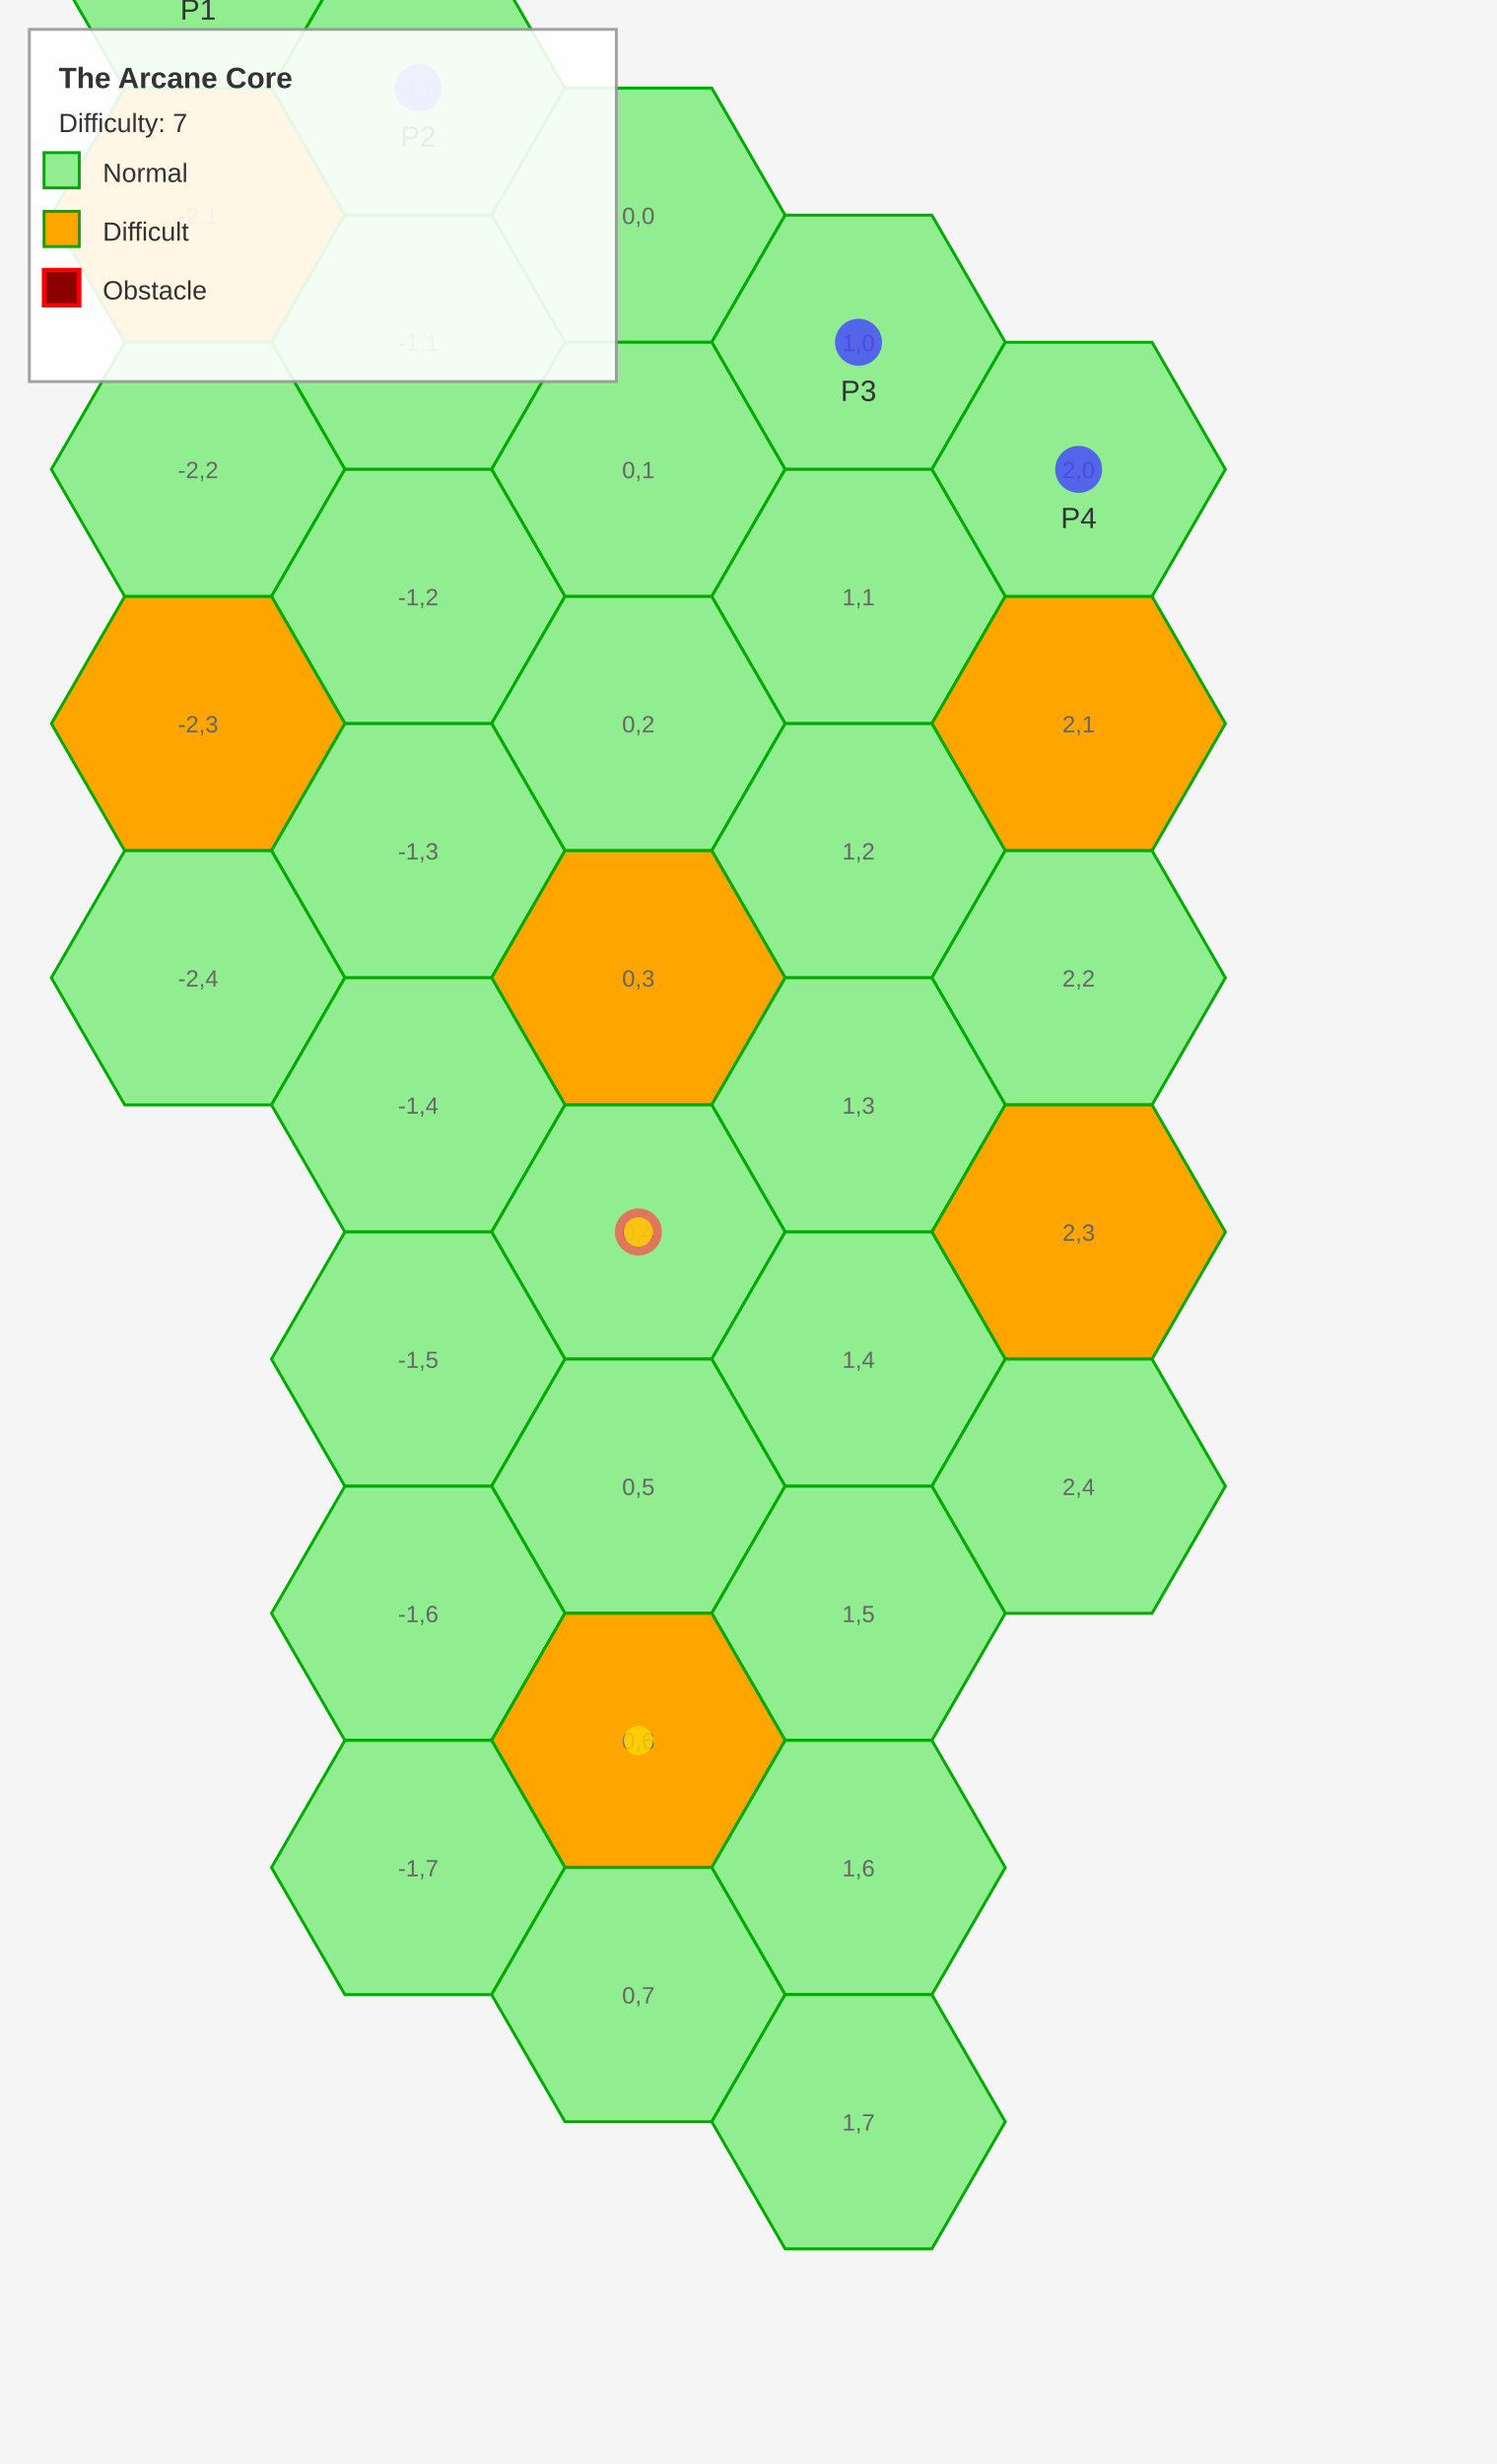
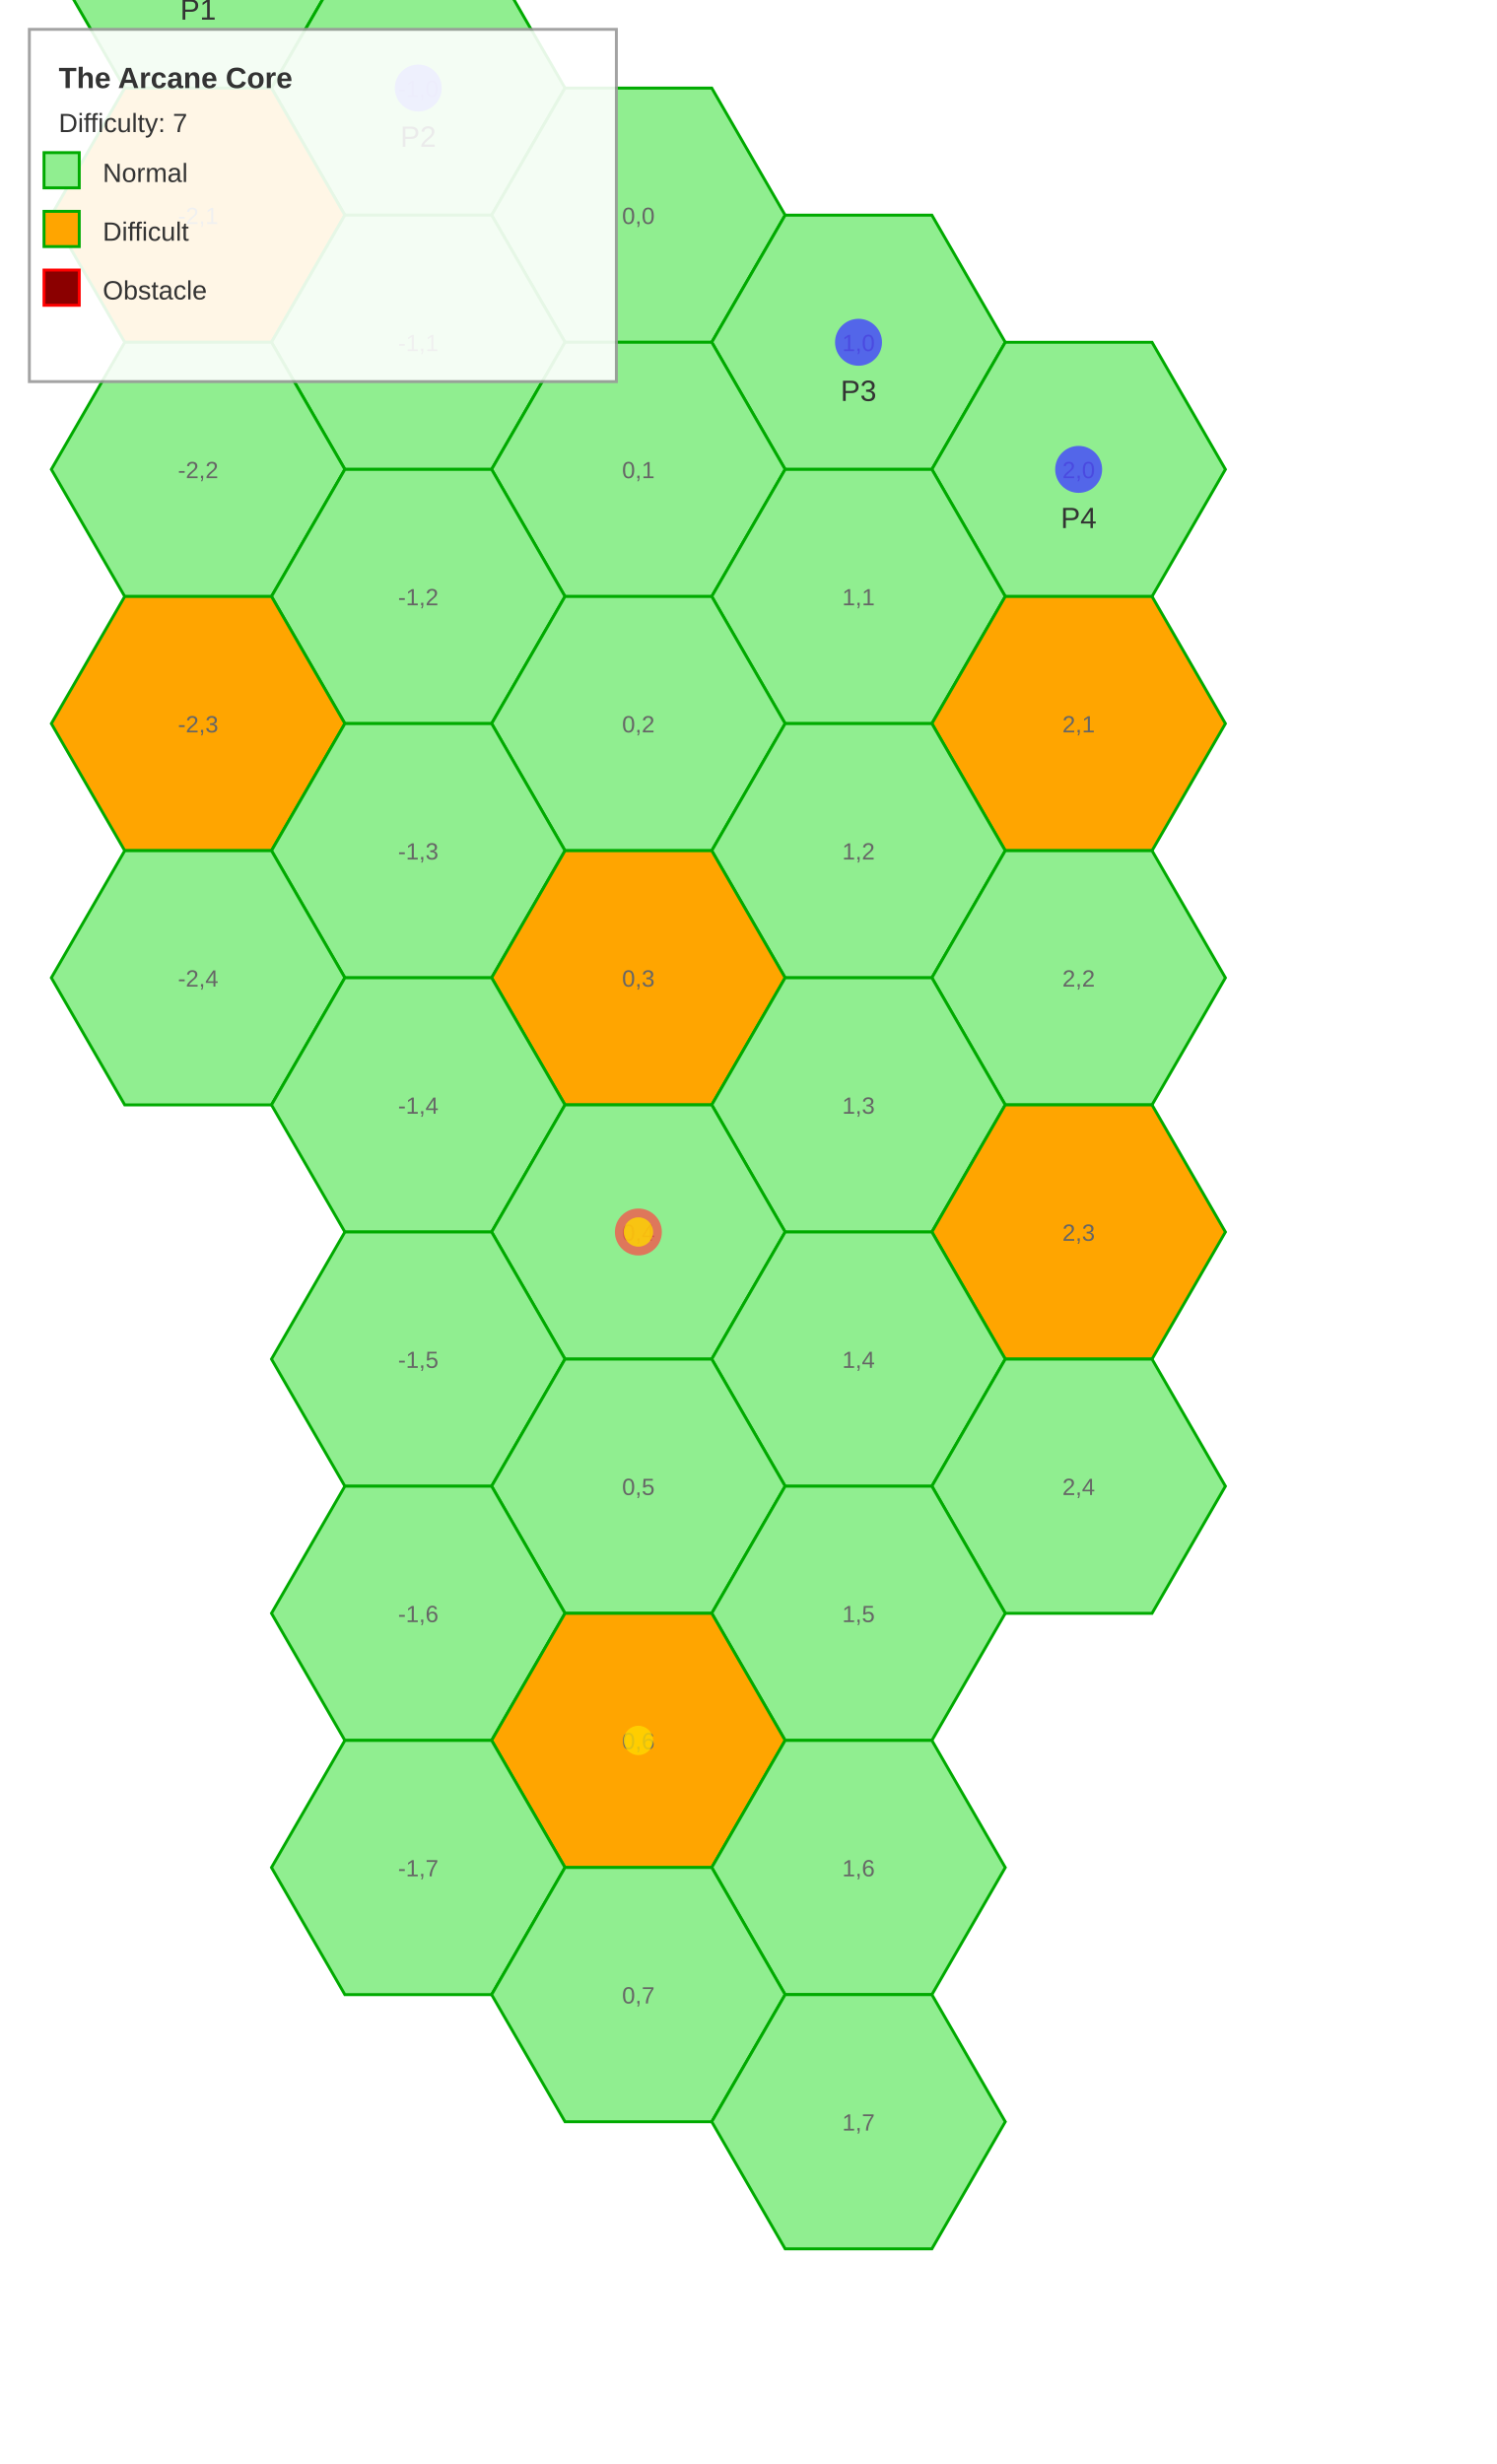
<svg xmlns="http://www.w3.org/2000/svg" width="510.0" height="839.423">
  <defs>
    <style>
.hex-normal { fill: #90EE90; stroke: #00AA00; stroke-width: 1; }
.hex-difficult { fill: #FFA500; stroke: #00AA00; stroke-width: 1; }
.hex-obstacle { fill: #8B0000; stroke: #FF0000; stroke-width: 1.5; }
- .hex-empty { fill: none; stroke: #00AA00; stroke-width: 0.5; opacity: 0.2; }
- .grid-line { stroke: #00AA00; stroke-width: 1; opacity: 0.3; }
- .monster { fill: #FF4444; opacity: 0.7; }
- .player { fill: #4444FF; opacity: 0.8; }
- .objective { fill: #FFD700; opacity: 0.9; }
.label { font-size: 10px; font-family: Arial; fill: #333; text-anchor: middle; }
.coord { font-size: 8px; font-family: Arial; fill: #666; text-anchor: middle; }
</style>
  </defs>
-   <rect width="510.0" height="839.423" fill="#F5F5F5" />
+   <rect width="510.0" height="839.423" fill="white" />
  <g id="map">
    <polygon points="117.5,-13.301 92.5,30 42.5,30.0 17.5,-13.301 42.5,-56.603 92.5,-56.603" class="hex-normal" />
    <text x="67.5" y="-10.301" class="coord">-2,0</text>
    <polygon points="192.5,30 167.5,73.301 117.5,73.301 92.5,30.0 117.5,-13.301 167.5,-13.301" class="hex-normal" />
    <text x="142.5" y="33" class="coord">-1,0</text>
    <polygon points="267.5,73.301 242.5,116.603 192.5,116.603 167.5,73.301 192.5,30 242.5,30" class="hex-normal" />
    <text x="217.5" y="76.301" class="coord">0,0</text>
    <polygon points="342.5,116.603 317.5,159.904 267.5,159.904 242.5,116.603 267.5,73.301 317.5,73.301" class="hex-normal" />
    <text x="292.5" y="119.603" class="coord">1,0</text>
    <polygon points="417.5,159.904 392.5,203.205 342.5,203.205 317.5,159.904 342.5,116.603 392.5,116.603" class="hex-normal" />
    <text x="367.5" y="162.904" class="coord">2,0</text>
    <polygon points="117.5,73.301 92.5,116.603 42.5,116.603 17.5,73.301 42.5,30 92.5,30" class="hex-difficult" />
    <text x="67.5" y="76.301" class="coord">-2,1</text>
    <polygon points="192.5,116.603 167.5,159.904 117.5,159.904 92.5,116.603 117.5,73.301 167.5,73.301" class="hex-normal" />
    <text x="142.5" y="119.603" class="coord">-1,1</text>
    <polygon points="267.5,159.904 242.5,203.205 192.5,203.205 167.5,159.904 192.5,116.603 242.5,116.603" class="hex-normal" />
    <text x="217.5" y="162.904" class="coord">0,1</text>
    <polygon points="342.5,203.205 317.5,246.506 267.5,246.506 242.5,203.205 267.5,159.904 317.5,159.904" class="hex-normal" />
    <text x="292.5" y="206.205" class="coord">1,1</text>
    <polygon points="417.5,246.506 392.5,289.808 342.5,289.808 317.5,246.506 342.5,203.205 392.5,203.205" class="hex-difficult" />
    <text x="367.5" y="249.506" class="coord">2,1</text>
    <polygon points="117.5,159.904 92.5,203.205 42.5,203.205 17.5,159.904 42.5,116.603 92.5,116.603" class="hex-normal" />
    <text x="67.5" y="162.904" class="coord">-2,2</text>
    <polygon points="192.5,203.205 167.5,246.506 117.5,246.506 92.5,203.205 117.5,159.904 167.5,159.904" class="hex-normal" />
    <text x="142.5" y="206.205" class="coord">-1,2</text>
    <polygon points="267.5,246.506 242.5,289.808 192.5,289.808 167.5,246.506 192.5,203.205 242.5,203.205" class="hex-normal" />
    <text x="217.5" y="249.506" class="coord">0,2</text>
    <polygon points="342.5,289.808 317.5,333.109 267.5,333.109 242.5,289.808 267.5,246.506 317.5,246.506" class="hex-normal" />
    <text x="292.5" y="292.808" class="coord">1,2</text>
    <polygon points="417.5,333.109 392.5,376.41 342.5,376.41 317.5,333.109 342.5,289.808 392.5,289.808" class="hex-normal" />
    <text x="367.5" y="336.109" class="coord">2,2</text>
    <polygon points="117.5,246.506 92.5,289.808 42.5,289.808 17.5,246.506 42.5,203.205 92.5,203.205" class="hex-difficult" />
    <text x="67.5" y="249.506" class="coord">-2,3</text>
    <polygon points="192.5,289.808 167.5,333.109 117.5,333.109 92.5,289.808 117.5,246.506 167.5,246.506" class="hex-normal" />
    <text x="142.5" y="292.808" class="coord">-1,3</text>
    <polygon points="267.5,333.109 242.5,376.41 192.5,376.41 167.5,333.109 192.5,289.808 242.5,289.808" class="hex-difficult" />
    <text x="217.5" y="336.109" class="coord">0,3</text>
    <polygon points="342.5,376.41 317.5,419.711 267.5,419.711 242.5,376.41 267.5,333.109 317.5,333.109" class="hex-normal" />
    <text x="292.5" y="379.41" class="coord">1,3</text>
    <polygon points="417.5,419.711 392.5,463.013 342.5,463.013 317.5,419.711 342.5,376.41 392.5,376.41" class="hex-difficult" />
    <text x="367.5" y="422.711" class="coord">2,3</text>
    <polygon points="117.5,333.109 92.5,376.41 42.5,376.41 17.5,333.109 42.5,289.808 92.5,289.808" class="hex-normal" />
    <text x="67.5" y="336.109" class="coord">-2,4</text>
    <polygon points="192.5,376.41 167.5,419.711 117.5,419.711 92.5,376.41 117.5,333.109 167.5,333.109" class="hex-normal" />
    <text x="142.5" y="379.41" class="coord">-1,4</text>
    <polygon points="267.5,419.711 242.5,463.013 192.5,463.013 167.5,419.711 192.5,376.41 242.5,376.41" class="hex-normal" />
    <text x="217.5" y="422.711" class="coord">0,4</text>
    <polygon points="342.5,463.013 317.5,506.314 267.5,506.314 242.5,463.013 267.5,419.711 317.5,419.711" class="hex-normal" />
    <text x="292.5" y="466.013" class="coord">1,4</text>
    <polygon points="417.5,506.314 392.5,549.615 342.5,549.615 317.5,506.314 342.5,463.013 392.5,463.013" class="hex-normal" />
    <text x="367.5" y="509.314" class="coord">2,4</text>
    <polygon points="192.5,463.013 167.5,506.314 117.5,506.314 92.5,463.013 117.5,419.711 167.5,419.711" class="hex-normal" />
    <text x="142.5" y="466.013" class="coord">-1,5</text>
    <polygon points="267.5,506.314 242.5,549.615 192.5,549.615 167.5,506.314 192.5,463.013 242.5,463.013" class="hex-normal" />
    <text x="217.5" y="509.314" class="coord">0,5</text>
    <polygon points="342.5,549.615 317.5,592.917 267.5,592.917 242.5,549.615 267.5,506.314 317.5,506.314" class="hex-normal" />
    <text x="292.5" y="552.615" class="coord">1,5</text>
    <polygon points="192.5,549.615 167.5,592.917 117.5,592.917 92.5,549.615 117.5,506.314 167.5,506.314" class="hex-normal" />
    <text x="142.5" y="552.615" class="coord">-1,6</text>
    <polygon points="267.5,592.917 242.5,636.218 192.5,636.218 167.5,592.917 192.5,549.615 242.5,549.615" class="hex-difficult" />
    <text x="217.5" y="595.917" class="coord">0,6</text>
    <polygon points="342.5,636.218 317.5,679.519 267.5,679.519 242.5,636.218 267.5,592.917 317.5,592.917" class="hex-normal" />
    <text x="292.5" y="639.218" class="coord">1,6</text>
    <polygon points="192.5,636.218 167.5,679.519 117.5,679.519 92.5,636.218 117.5,592.917 167.5,592.917" class="hex-normal" />
    <text x="142.5" y="639.218" class="coord">-1,7</text>
    <polygon points="267.5,679.519 242.5,722.82 192.5,722.82 167.5,679.519 192.5,636.218 242.5,636.218" class="hex-normal" />
    <text x="217.5" y="682.519" class="coord">0,7</text>
    <polygon points="342.5,722.82 317.5,766.122 267.5,766.122 242.5,722.82 267.5,679.519 317.5,679.519" class="hex-normal" />
    <text x="292.5" y="725.82" class="coord">1,7</text>
  </g>
  <g id="starting-positions">
-     <circle cx="67.5" cy="-13.301" r="8" class="player" />
+     <circle cx="67.5" cy="-13.301" r="8" fill="#4444FF" opacity="0.8" />
    <text x="67.5" y="6.699" class="label">P1</text>
-     <circle cx="142.5" cy="30" r="8" class="player" />
+     <circle cx="142.5" cy="30" r="8" fill="#4444FF" opacity="0.8" />
    <text x="142.5" y="50" class="label">P2</text>
-     <circle cx="292.5" cy="116.603" r="8" class="player" />
+     <circle cx="292.5" cy="116.603" r="8" fill="#4444FF" opacity="0.8" />
    <text x="292.5" y="136.603" class="label">P3</text>
-     <circle cx="367.5" cy="159.904" r="8" class="player" />
+     <circle cx="367.5" cy="159.904" r="8" fill="#4444FF" opacity="0.8" />
    <text x="367.5" y="179.904" class="label">P4</text>
  </g>
  <g id="monsters">
-     <circle cx="217.5" cy="419.711" r="8" class="monster" />
+     <circle cx="217.5" cy="419.711" r="8" fill="#FF4444" opacity="0.7" />
  </g>
  <g id="objectives">
</g>
  <g id="treasures">
-     <star points="217.5,412.711 220.5,417.711 224.5,417.711 221.5,420.711 222.5,425.711 217.5,422.711 212.5,425.711 213.5,420.711 210.5,417.711 214.5,417.711" fill="#FFD700" />
    <circle cx="217.5" cy="419.711" r="5" fill="#FFD700" opacity="0.8" />
-     <star points="217.5,585.917 220.5,590.917 224.5,590.917 221.5,593.917 222.5,598.917 217.5,595.917 212.5,598.917 213.5,593.917 210.5,590.917 214.5,590.917" fill="#FFD700" />
    <circle cx="217.5" cy="592.917" r="5" fill="#FFD700" opacity="0.8" />
  </g>
  <g id="legend">
    <rect x="10" y="10" width="200" height="120" fill="white" stroke="#999" stroke-width="1" opacity="0.9" />
    <text x="20" y="30" class="label" style="text-anchor: start; font-weight: bold;">The Arcane Core</text>
    <text x="20" y="45" class="label" style="text-anchor: start; font-size: 9px;">Difficulty: 7</text>
-     <rect x="15" y="52" width="12" height="12" class="hex-normal" />
+     <rect x="15" y="52" width="12" height="12" fill="#90EE90" stroke="#00AA00" />
    <text x="35" y="62" class="label" style="text-anchor: start; font-size: 9px;">Normal</text>
-     <rect x="15" y="72" width="12" height="12" class="hex-difficult" />
+     <rect x="15" y="72" width="12" height="12" fill="#FFA500" stroke="#00AA00" />
    <text x="35" y="82" class="label" style="text-anchor: start; font-size: 9px;">Difficult</text>
-     <rect x="15" y="92" width="12" height="12" class="hex-obstacle" />
+     <rect x="15" y="92" width="12" height="12" fill="#8B0000" stroke="#FF0000" />
    <text x="35" y="102" class="label" style="text-anchor: start; font-size: 9px;">Obstacle</text>
  </g>
</svg>
